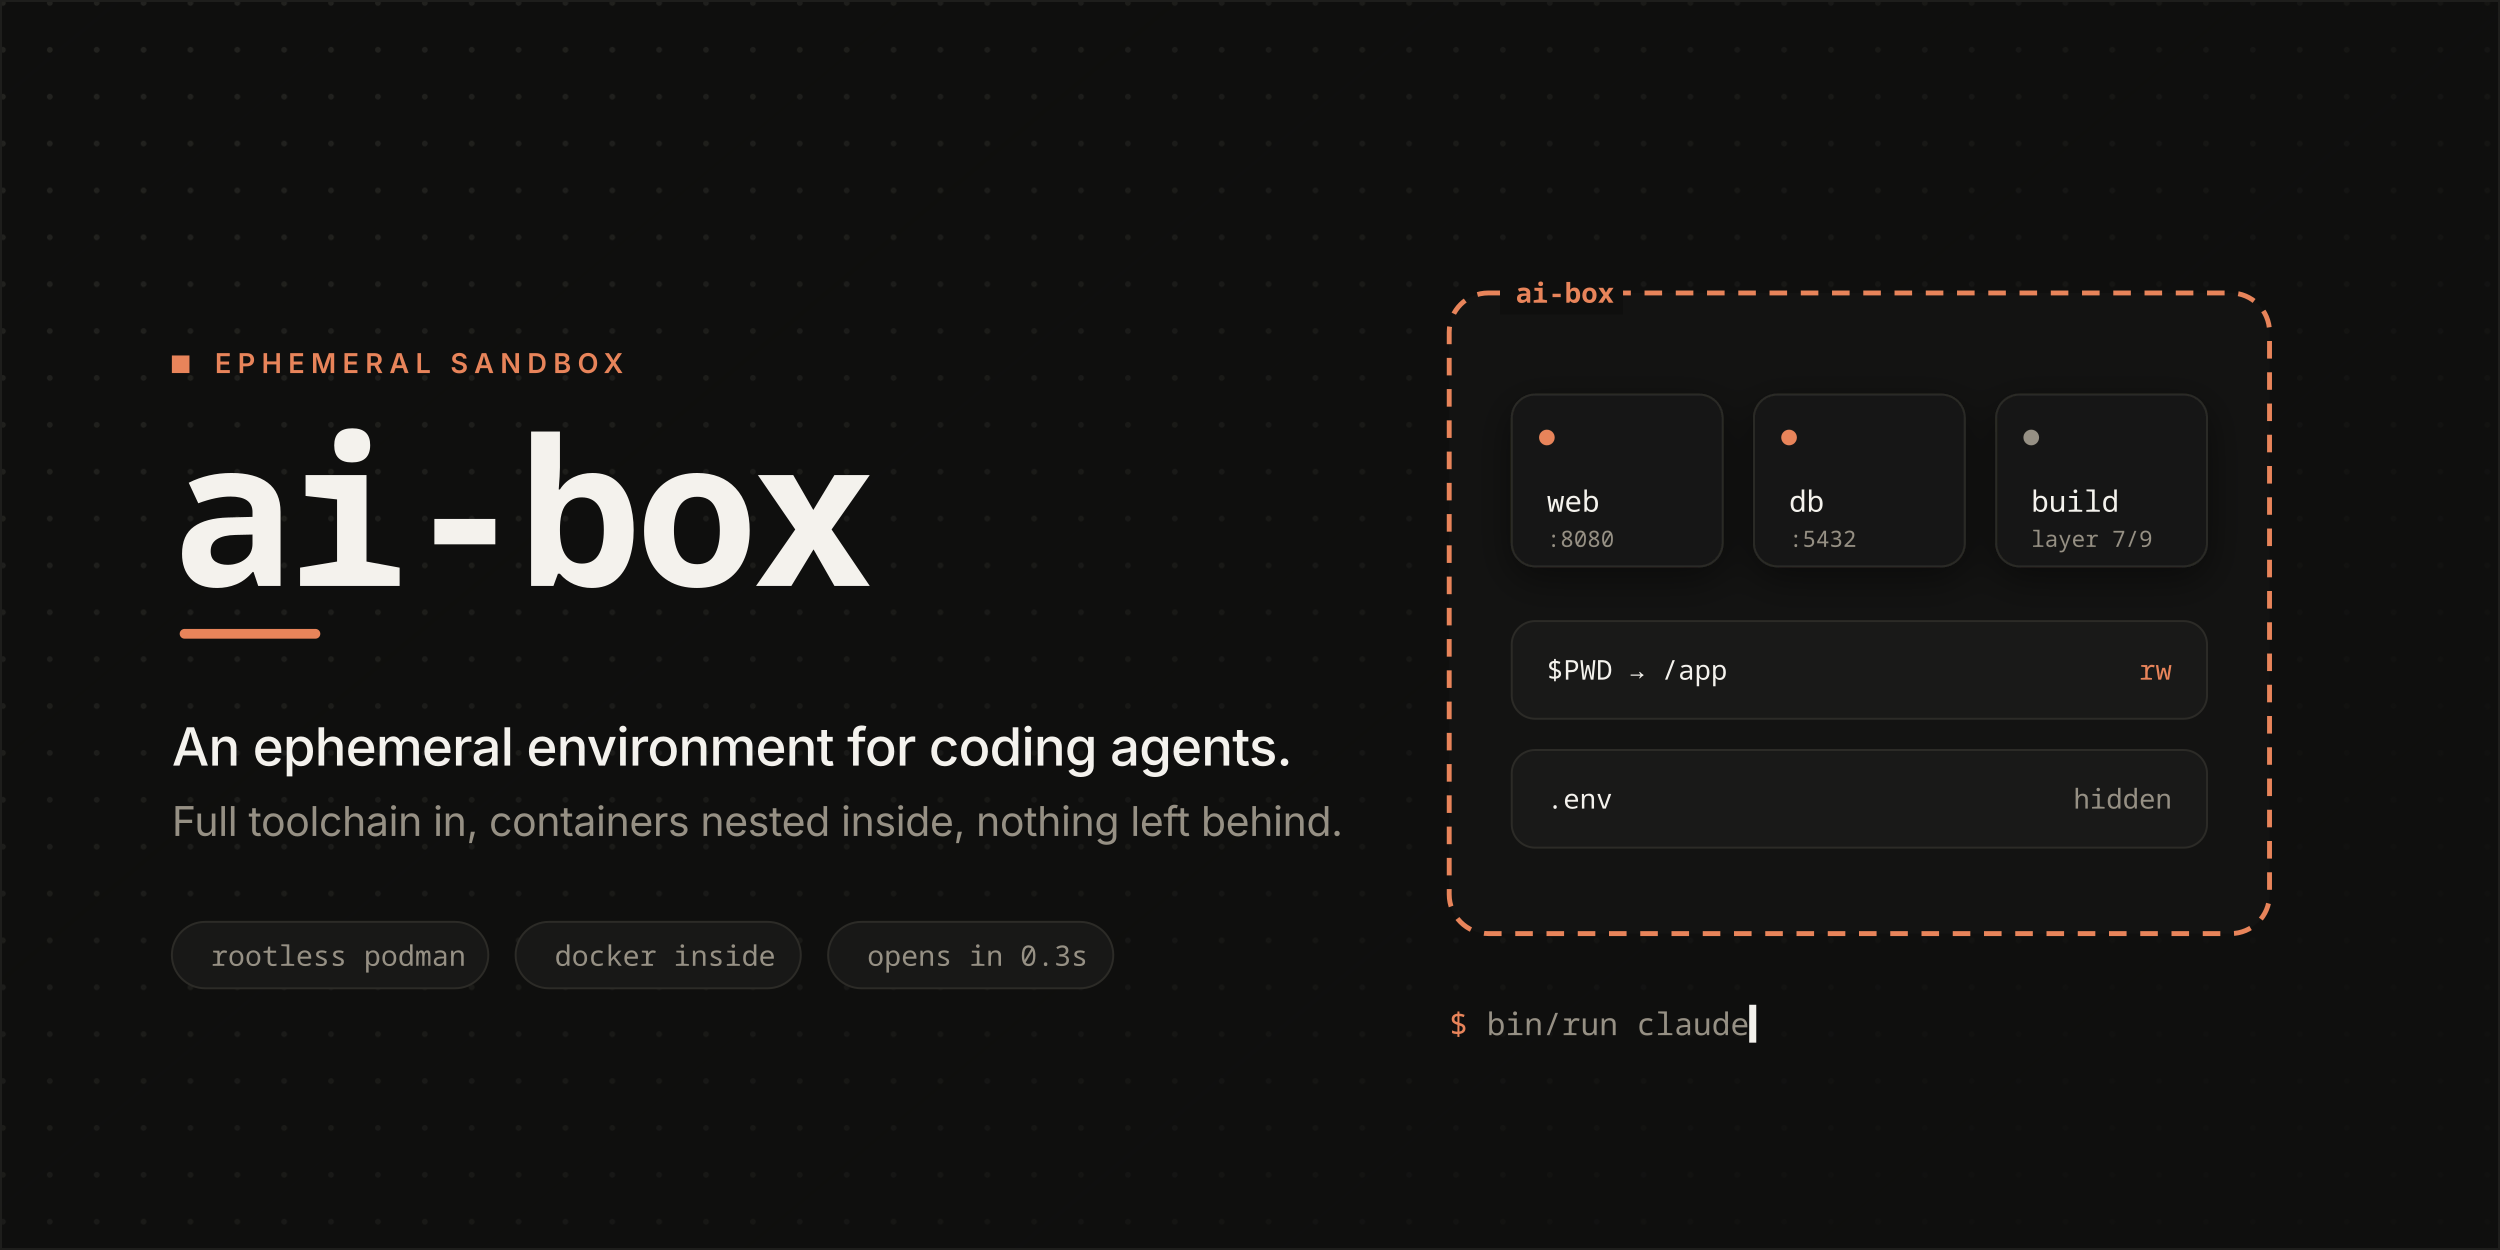
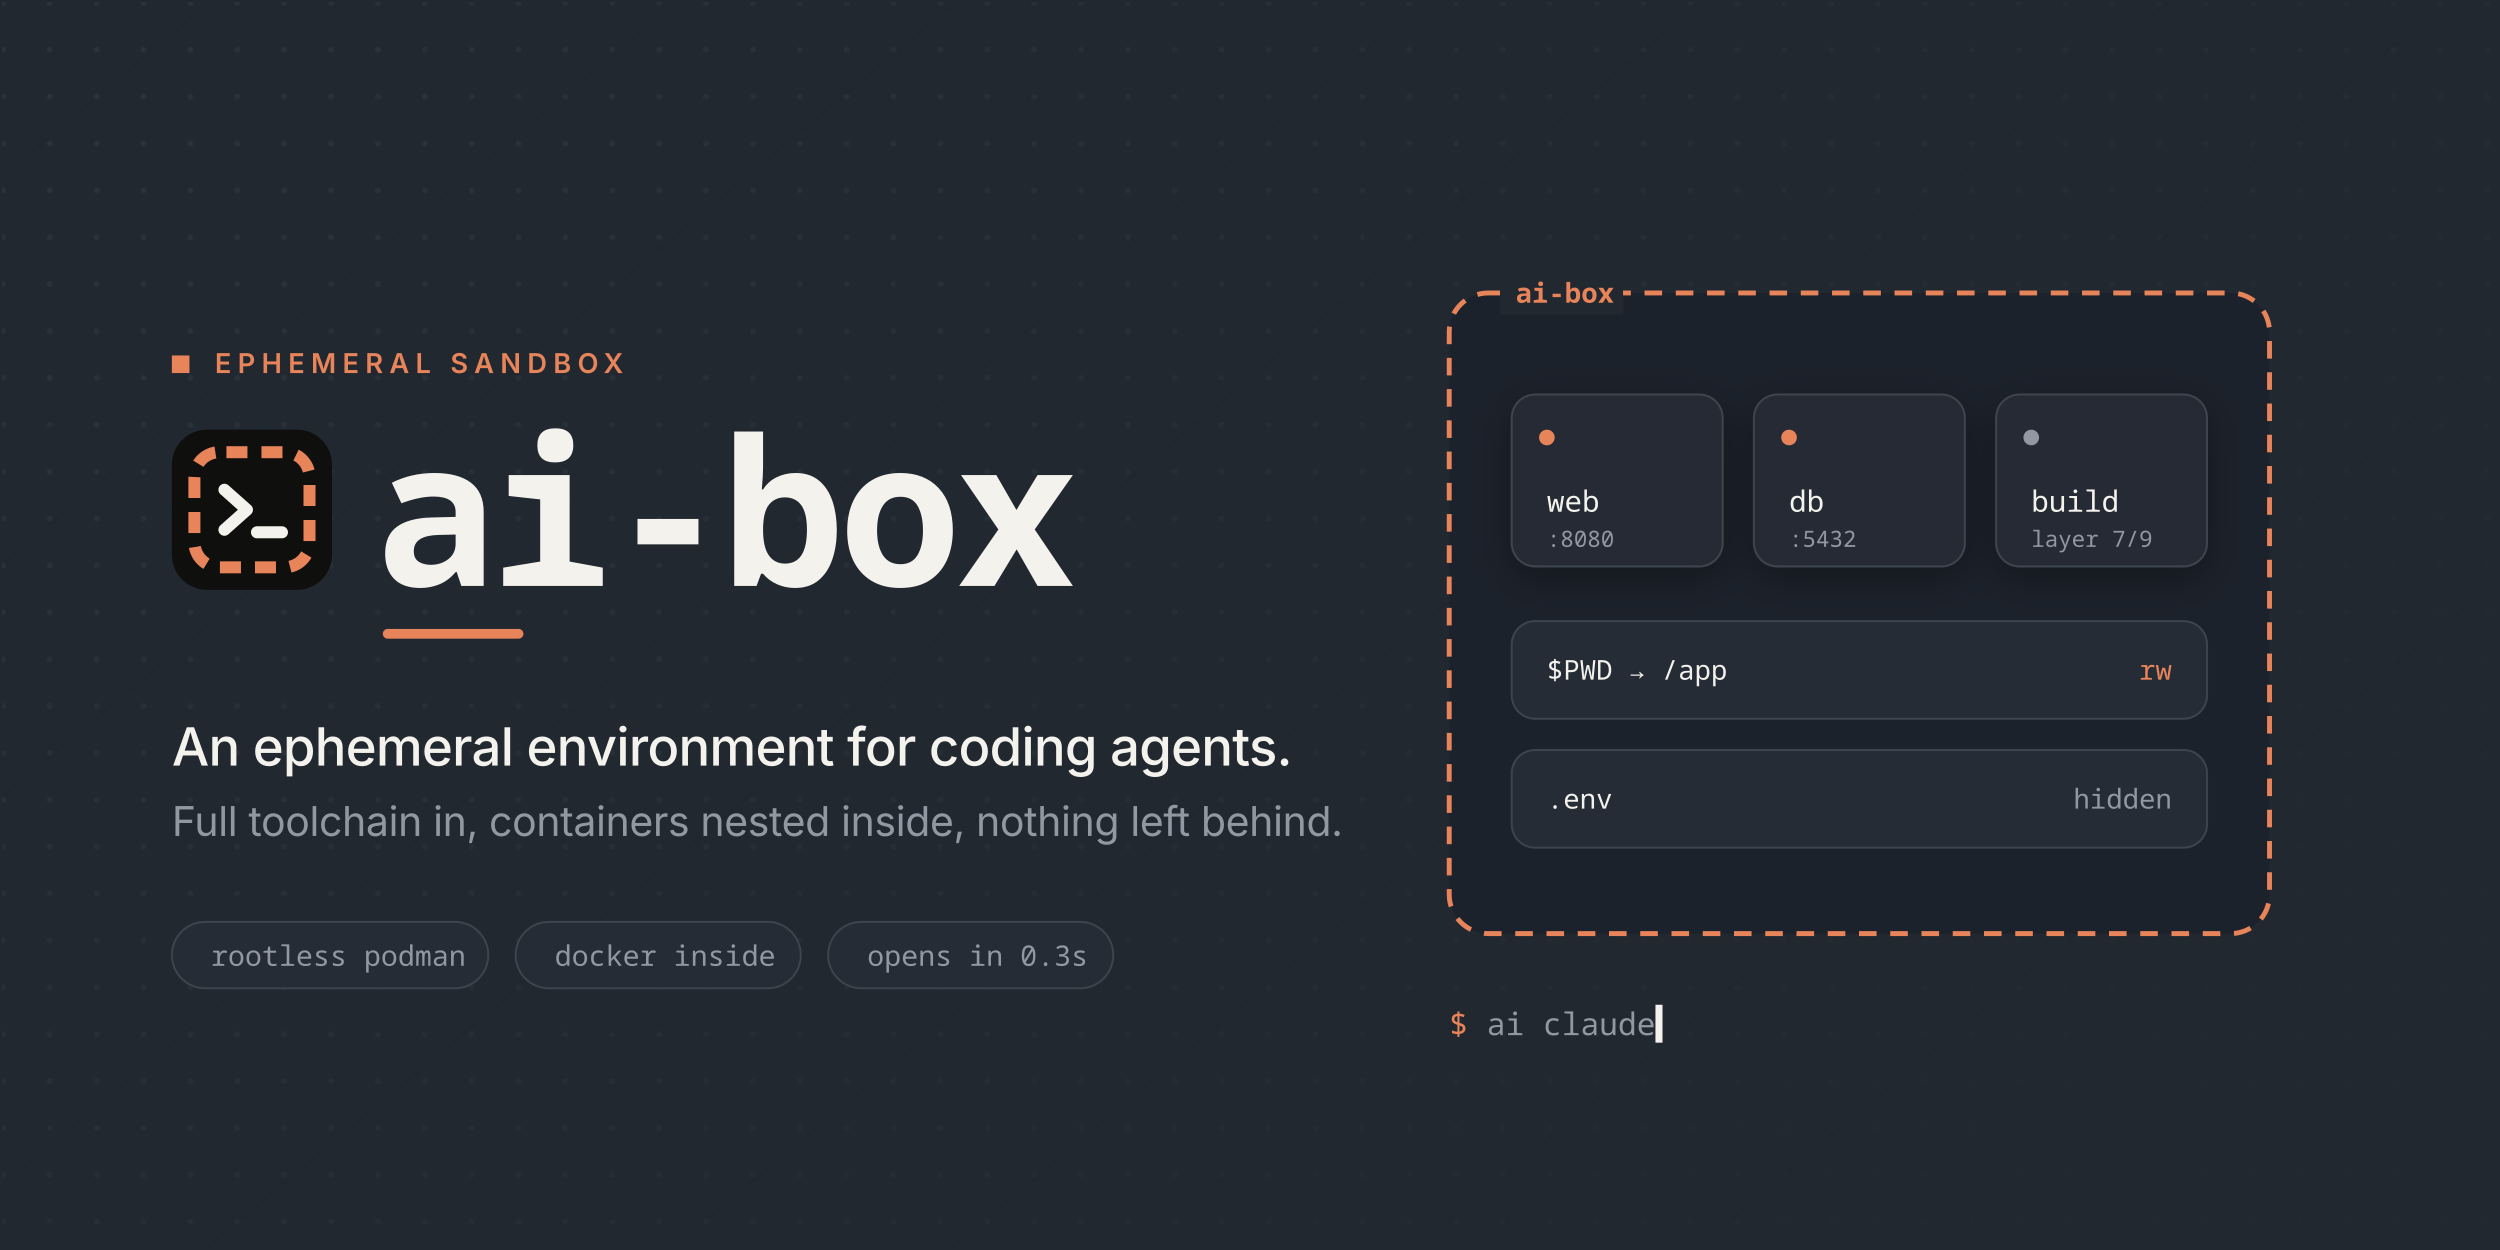
<svg xmlns="http://www.w3.org/2000/svg" width="1280" height="640" viewBox="0 0 1280 640" font-family="Inter, 'Helvetica Neue', Arial, sans-serif">
  <defs>
    <pattern id="dots" width="24" height="24" patternUnits="userSpaceOnUse">
-       <circle cx="1.5" cy="1.5" r="1.5" fill="#232320" />
+       <circle cx="1.5" cy="1.5" r="1.5" fill="#2B323C" />
    </pattern>
    <linearGradient id="fade" x1="0" y1="0" x2="1" y2="0.6">
-       <stop offset="0" stop-color="#0F0F0E" stop-opacity="0" />
-       <stop offset="1" stop-color="#0F0F0E" stop-opacity="0.92" />
+       <stop offset="0" stop-color="#212830" stop-opacity="0" />
+       <stop offset="1" stop-color="#212830" stop-opacity="0.92" />
    </linearGradient>
    <filter id="soft" x="-40%" y="-40%" width="180%" height="180%">
-       <feDropShadow dx="0" dy="6" stdDeviation="10" flood-color="#000000" flood-opacity="0.45" />
+       <feDropShadow dx="0" dy="6" stdDeviation="10" flood-color="#000000" flood-opacity="0.30" />
    </filter>
  </defs>
-   <rect width="1280" height="640" fill="#0F0F0E" />
+   <rect width="1280" height="640" fill="#212830" />
  <rect width="1280" height="640" fill="url(#dots)" />
  <rect width="1280" height="640" fill="url(#fade)" />
-   <rect x="0" y="0" width="1280" height="640" fill="none" stroke="#1E1E1C" stroke-width="2" />
+   <rect x="0" y="0" width="1280" height="640" fill="none" stroke="#212830" stroke-width="2" />
  <g transform="translate(88,0)">
    <g transform="translate(0,196)">
      <rect x="0" y="-14" width="9" height="9" fill="#E8845A" />
      <text x="22" y="-5" font-size="14" font-weight="600" letter-spacing="3.2" fill="#E8845A">EPHEMERAL SANDBOX</text>
    </g>
-     <text x="0" y="300" font-family="'Ubuntu Sans Mono','Noto Sans Mono',ui-monospace,monospace" font-size="104" font-weight="700" letter-spacing="-3" fill="#F4F2ED">ai-box</text>
-     <rect x="4" y="322" width="72" height="5" rx="2.5" fill="#E8845A" />
+     <svg x="0" y="220" width="82" height="82" viewBox="0 0 32 32">
+       <rect width="32" height="32" rx="7" fill="#0F0F0E" />
+       <rect x="4.5" y="4.5" width="23" height="23" rx="5" fill="none" stroke="#E8845A" stroke-width="2.4" pathLength="84" stroke-dasharray="4.2 2.8" stroke-dashoffset="-1.4" />
+       <path d="M10.5 12 l4.5 4 l-4.5 4" fill="none" stroke="#F4F2ED" stroke-width="2.4" stroke-linecap="round" stroke-linejoin="round" />
+       <path d="M17 20.5 h5" stroke="#F4F2ED" stroke-width="2.4" stroke-linecap="round" />
+     </svg>
+     <text x="104" y="300" font-family="'Ubuntu Sans Mono','Noto Sans Mono',ui-monospace,monospace" font-size="104" font-weight="700" letter-spacing="-3" fill="#F4F2ED">ai-box</text>
+     <rect x="108" y="322" width="72" height="5" rx="2.5" fill="#E8845A" />
    <text x="0" y="392" font-size="27" font-weight="500" fill="#F4F2ED" letter-spacing="-0.4">An ephemeral environment for coding agents.</text>
-     <text x="0" y="428" font-size="21" font-weight="400" fill="#969084" letter-spacing="-0.2">Full toolchain in, containers nested inside, nothing left behind.</text>
-     <g font-family="'Ubuntu Sans Mono','Noto Sans Mono',ui-monospace,monospace" font-size="14.5" fill="#969084">
+     <text x="0" y="428" font-size="21" font-weight="400" fill="#9198A1" letter-spacing="-0.2">Full toolchain in, containers nested inside, nothing left behind.</text>
+     <g font-family="'Ubuntu Sans Mono','Noto Sans Mono',ui-monospace,monospace" font-size="14.5" fill="#9198A1">
      <g transform="translate(0,472)">
-         <rect x="0" y="0" width="162" height="34" rx="17" fill="#181817" stroke="#2C2B27" />
+         <rect x="0" y="0" width="162" height="34" rx="17" fill="#262C36" stroke="#3D444D" />
        <text x="20" y="22.5">rootless podman</text>
      </g>
      <g transform="translate(176,472)">
-         <rect x="0" y="0" width="146" height="34" rx="17" fill="#181817" stroke="#2C2B27" />
+         <rect x="0" y="0" width="146" height="34" rx="17" fill="#262C36" stroke="#3D444D" />
        <text x="20" y="22.5">docker inside</text>
      </g>
      <g transform="translate(336,472)">
-         <rect x="0" y="0" width="146" height="34" rx="17" fill="#181817" stroke="#2C2B27" />
+         <rect x="0" y="0" width="146" height="34" rx="17" fill="#262C36" stroke="#3D444D" />
        <text x="20" y="22.5">opens in 0.3s</text>
      </g>
    </g>
  </g>
  <g transform="translate(742,150)">
-     <rect x="0" y="0" width="420" height="328" rx="20" fill="#131312" stroke="#E8845A" stroke-width="2.5" stroke-dasharray="9 7" />
-     <rect x="26" y="-11" width="63" height="22" fill="#0F0F0E" />
+     <rect x="0" y="0" width="420" height="328" rx="20" fill="#1C222B" stroke="#E8845A" stroke-width="2.5" stroke-dasharray="9 7" />
+     <rect x="26" y="-11" width="63" height="22" fill="#212830" />
    <text x="34" y="5" font-family="'Ubuntu Sans Mono','Noto Sans Mono',ui-monospace,monospace" font-size="14" font-weight="600" fill="#E8845A">ai-box</text>
    <g font-family="'Ubuntu Sans Mono','Noto Sans Mono',ui-monospace,monospace" font-size="15" filter="url(#soft)">
      <g>
-         <rect x="32" y="52" width="108" height="88" rx="12" fill="#191918" stroke="#2C2B27" />
+         <rect x="32" y="52" width="108" height="88" rx="12" fill="#262C36" stroke="#3D444D" />
        <circle cx="50" cy="74" r="4" fill="#E8845A" />
        <text x="50" y="112" fill="#F4F2ED">web</text>
-         <text x="50" y="130" font-size="11.5" fill="#969084">:8080</text>
+         <text x="50" y="130" font-size="11.5" fill="#9198A1">:8080</text>
      </g>
      <g>
-         <rect x="156" y="52" width="108" height="88" rx="12" fill="#191918" stroke="#2C2B27" />
+         <rect x="156" y="52" width="108" height="88" rx="12" fill="#262C36" stroke="#3D444D" />
        <circle cx="174" cy="74" r="4" fill="#E8845A" />
        <text x="174" y="112" fill="#F4F2ED">db</text>
-         <text x="174" y="130" font-size="11.5" fill="#969084">:5432</text>
+         <text x="174" y="130" font-size="11.5" fill="#9198A1">:5432</text>
      </g>
      <g>
-         <rect x="280" y="52" width="108" height="88" rx="12" fill="#191918" stroke="#2C2B27" />
-         <circle cx="298" cy="74" r="4" fill="#969084" />
+         <rect x="280" y="52" width="108" height="88" rx="12" fill="#262C36" stroke="#3D444D" />
+         <circle cx="298" cy="74" r="4" fill="#9198A1" />
        <text x="298" y="112" fill="#F4F2ED">build</text>
-         <text x="298" y="130" font-size="11.5" fill="#969084">layer 7/9</text>
+         <text x="298" y="130" font-size="11.5" fill="#9198A1">layer 7/9</text>
      </g>
    </g>
    <g font-family="'Ubuntu Sans Mono','Noto Sans Mono',ui-monospace,monospace" font-size="14">
      <g>
-         <rect x="32" y="168" width="356" height="50" rx="12" fill="#191918" stroke="#2C2B27" />
+         <rect x="32" y="168" width="356" height="50" rx="12" fill="#262C36" stroke="#3D444D" />
        <text x="50" y="198" fill="#F4F2ED">$PWD → /app</text>
        <text x="370" y="198" text-anchor="end" fill="#E8845A">rw</text>
      </g>
      <g>
-         <rect x="32" y="234" width="356" height="50" rx="12" fill="#191918" stroke="#2C2B27" />
+         <rect x="32" y="234" width="356" height="50" rx="12" fill="#262C36" stroke="#3D444D" />
        <text x="50" y="264" fill="#F4F2ED">.env</text>
-         <text x="370" y="264" text-anchor="end" fill="#969084">hidden</text>
+         <text x="370" y="264" text-anchor="end" fill="#9198A1">hidden</text>
      </g>
    </g>
  </g>
-   <text x="742" y="530" font-family="'Ubuntu Sans Mono','Noto Sans Mono',ui-monospace,monospace" font-size="16" fill="#969084">
-     <tspan fill="#E8845A">$</tspan> bin/run claude<tspan fill="#F4F2ED" font-weight="600">▍</tspan>
+   <text x="742" y="530" font-family="'Ubuntu Sans Mono','Noto Sans Mono',ui-monospace,monospace" font-size="16" fill="#9198A1">
+     <tspan fill="#E8845A">$</tspan> ai claude<tspan fill="#F4F2ED" font-weight="600">▍</tspan>
  </text>
</svg>
